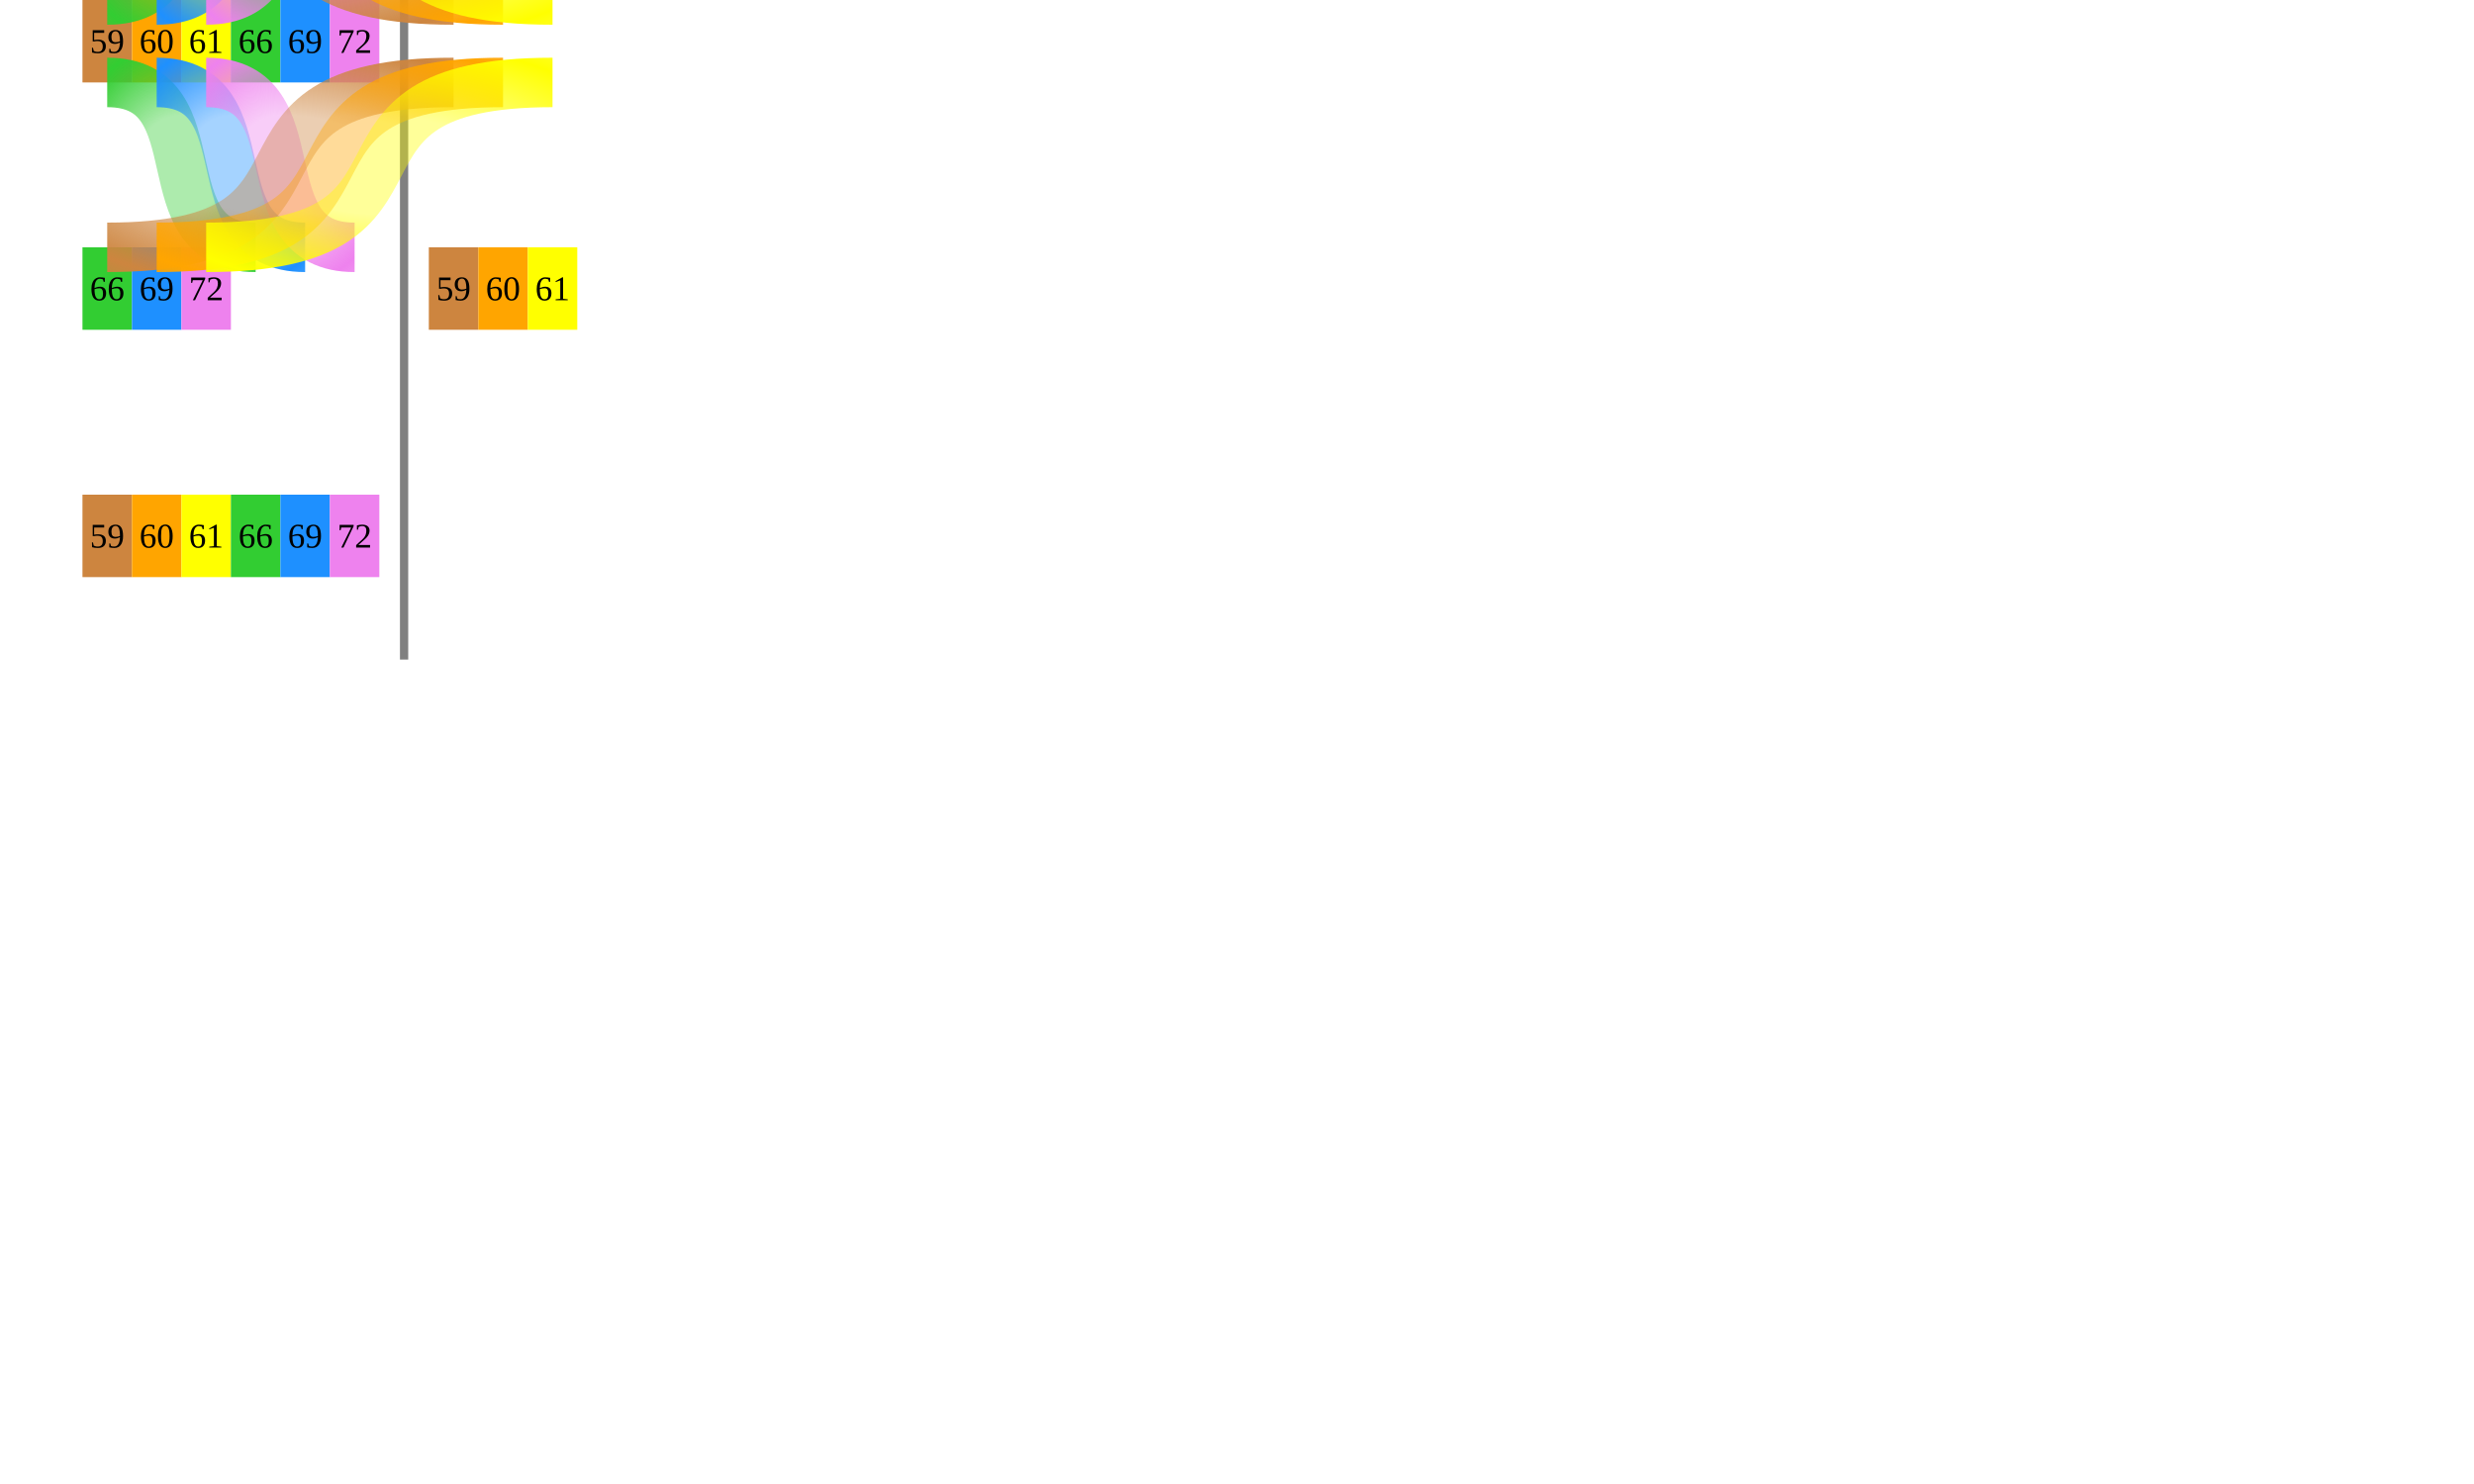
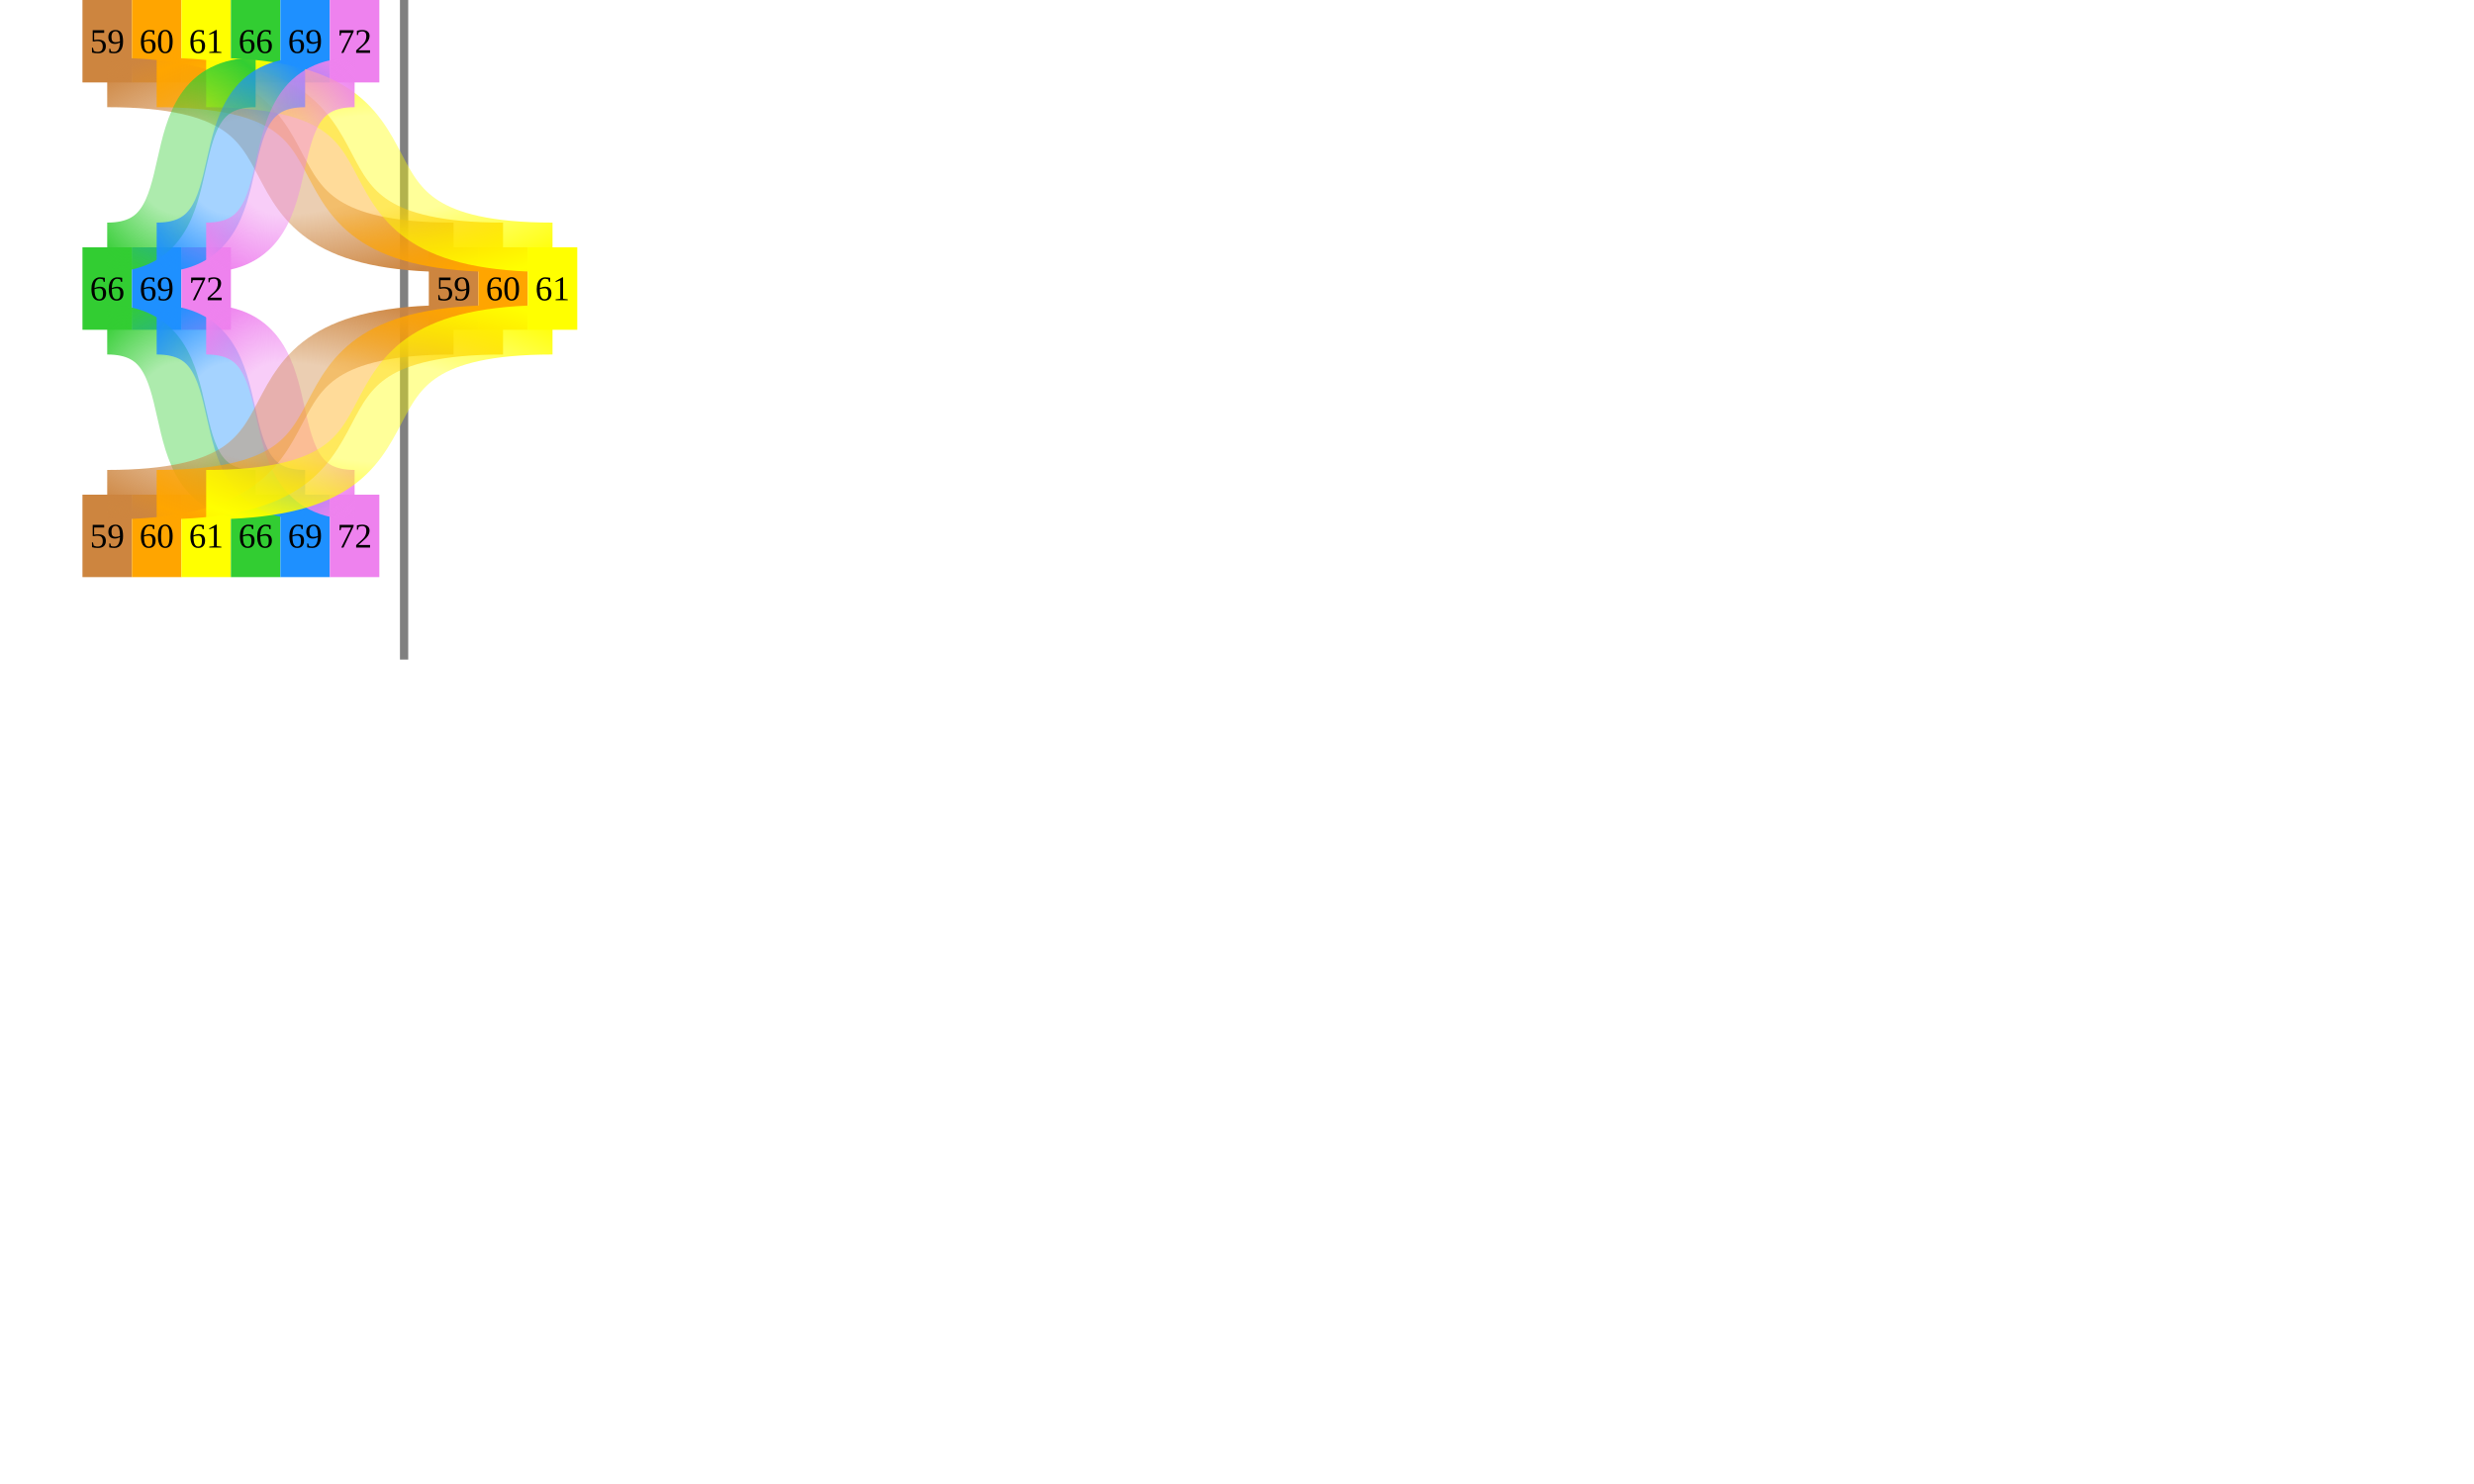
<svg xmlns="http://www.w3.org/2000/svg" viewBox="0 0 300 180">
  <g transform="translate(10)">
    <line transform="translate(0, -10.0)" x1="39.0" y1="0" x2="39.0" y2="90.0" stroke="gray" />
    <defs>
      <radialGradient id="dodgerblueGradient" cx="50%" cy="50%" r="150%">
        <stop offset="20%" stop-color="dodgerblue" stop-opacity=".4" />
        <stop offset="50%" stop-color="dodgerblue" stop-opacity="1" />
        <stop offset="80%" stop-color="dodgerblue" stop-opacity=".4" />
      </radialGradient>
      <radialGradient id="yellowGradient" cx="50%" cy="50%" r="150%">
        <stop offset="20%" stop-color="yellow" stop-opacity=".4" />
        <stop offset="50%" stop-color="yellow" stop-opacity="1" />
        <stop offset="80%" stop-color="yellow" stop-opacity=".4" />
      </radialGradient>
      <radialGradient id="violetGradient" cx="50%" cy="50%" r="150%">
        <stop offset="20%" stop-color="violet" stop-opacity=".4" />
        <stop offset="50%" stop-color="violet" stop-opacity="1" />
        <stop offset="80%" stop-color="violet" stop-opacity=".4" />
      </radialGradient>
      <radialGradient id="orangeGradient" cx="50%" cy="50%" r="150%">
        <stop offset="20%" stop-color="orange" stop-opacity=".4" />
        <stop offset="50%" stop-color="orange" stop-opacity="1" />
        <stop offset="80%" stop-color="orange" stop-opacity=".4" />
      </radialGradient>
      <radialGradient id="limegreenGradient" cx="50%" cy="50%" r="150%">
        <stop offset="20%" stop-color="limegreen" stop-opacity=".4" />
        <stop offset="50%" stop-color="limegreen" stop-opacity="1" />
        <stop offset="80%" stop-color="limegreen" stop-opacity=".4" />
      </radialGradient>
      <radialGradient id="peruGradient" cx="50%" cy="50%" r="150%">
        <stop offset="20%" stop-color="peru" stop-opacity=".4" />
        <stop offset="50%" stop-color="peru" stop-opacity="1" />
        <stop offset="80%" stop-color="peru" stop-opacity=".4" />
      </radialGradient>
    </defs>
    <g transform="translate(0, 0.0)">
      <rect x="0.0" y="0" width="6.0" height="10.0" fill="peru" />
      <text x="3.0" y="5.0" text-anchor="middle" dominant-baseline="central" font-size="4.2">59</text>
      <rect x="6.0" y="0" width="6.0" height="10.0" fill="orange" />
      <text x="9.0" y="5.0" text-anchor="middle" dominant-baseline="central" font-size="4.2">60</text>
      <rect x="12.0" y="0" width="6.0" height="10.0" fill="yellow" />
      <text x="15.0" y="5.0" text-anchor="middle" dominant-baseline="central" font-size="4.2">61</text>
      <rect x="18.0" y="0" width="6.0" height="10.0" fill="limegreen" />
      <text x="21.0" y="5.0" text-anchor="middle" dominant-baseline="central" font-size="4.2">66</text>
      <rect x="24.0" y="0" width="6.0" height="10.0" fill="dodgerblue" />
      <text x="27.0" y="5.0" text-anchor="middle" dominant-baseline="central" font-size="4.2">69</text>
      <rect x="30.0" y="0" width="6.0" height="10.0" fill="violet" />
      <text x="33.0" y="5.0" text-anchor="middle" dominant-baseline="central" font-size="4.2">72</text>
    </g>
    <g transform="translate(0, 30.0)">
      <rect x="0.0" y="0" width="6.0" height="10.0" fill="limegreen" />
      <text x="3.0" y="5.0" text-anchor="middle" dominant-baseline="central" font-size="4.2">66</text>
      <rect x="6.0" y="0" width="6.0" height="10.0" fill="dodgerblue" />
      <text x="9.0" y="5.0" text-anchor="middle" dominant-baseline="central" font-size="4.2">69</text>
      <rect x="12.0" y="0" width="6.0" height="10.0" fill="violet" />
      <text x="15.0" y="5.0" text-anchor="middle" dominant-baseline="central" font-size="4.2">72</text>
      <rect x="42.0" y="0" width="6.0" height="10.0" fill="peru" />
      <text x="45.0" y="5.0" text-anchor="middle" dominant-baseline="central" font-size="4.2">59</text>
      <rect x="48.0" y="0" width="6.0" height="10.0" fill="orange" />
      <text x="51.0" y="5.0" text-anchor="middle" dominant-baseline="central" font-size="4.2">60</text>
      <rect x="54.0" y="0" width="6.0" height="10.0" fill="yellow" />
      <text x="57.0" y="5.0" text-anchor="middle" dominant-baseline="central" font-size="4.2">61</text>
    </g>
    <g transform="translate(0, 60.0)">
      <rect x="0.0" y="0" width="6.0" height="10.0" fill="peru" />
      <text x="3.0" y="5.0" text-anchor="middle" dominant-baseline="central" font-size="4.2">59</text>
      <rect x="6.0" y="0" width="6.0" height="10.0" fill="orange" />
      <text x="9.0" y="5.0" text-anchor="middle" dominant-baseline="central" font-size="4.2">60</text>
      <rect x="12.0" y="0" width="6.0" height="10.0" fill="yellow" />
      <text x="15.0" y="5.0" text-anchor="middle" dominant-baseline="central" font-size="4.2">61</text>
      <rect x="18.0" y="0" width="6.0" height="10.0" fill="limegreen" />
      <text x="21.0" y="5.0" text-anchor="middle" dominant-baseline="central" font-size="4.2">66</text>
      <rect x="24.0" y="0" width="6.0" height="10.0" fill="dodgerblue" />
      <text x="27.0" y="5.0" text-anchor="middle" dominant-baseline="central" font-size="4.2">69</text>
      <rect x="30.0" y="0" width="6.0" height="10.0" fill="violet" />
      <text x="33.0" y="5.0" text-anchor="middle" dominant-baseline="central" font-size="4.2">72</text>
    </g>
-     <g transform="translate(0, 0.0)">
+     <g transform="translate(0, 30.0)">
      <path d="M 3.0,-20.0 C 34.5,-20.0 13.5,0 45.0,0" stroke="url(#peruGradient)" fill="none" stroke-width="6.0" />
      <path d="M 9.0,-20.0 C 40.5,-20.0 19.5,0 51.0,0" stroke="url(#orangeGradient)" fill="none" stroke-width="6.0" />
      <path d="M 15.0,-20.0 C 46.5,-20.0 25.5,0 57.0,0" stroke="url(#yellowGradient)" fill="none" stroke-width="6.0" />
      <path d="M 21.0,-20.0 C 7.5,-20.0 16.5,0 3.0,0" stroke="url(#limegreenGradient)" fill="none" stroke-width="6.0" />
      <path d="M 27.0,-20.0 C 13.5,-20.0 22.5,0 9.0,0" stroke="url(#dodgerblueGradient)" fill="none" stroke-width="6.0" />
      <path d="M 33.0,-20.0 C 19.5,-20.0 28.5,0 15.0,0" stroke="url(#violetGradient)" fill="none" stroke-width="6.0" />
    </g>
-     <g transform="translate(0, 30.0)">
+     <g transform="translate(0, 60.0)">
      <path d="M 3.0,-20.0 C 16.5,-20.0 7.5,0 21.0,0" stroke="url(#limegreenGradient)" fill="none" stroke-width="6.0" />
      <path d="M 9.0,-20.0 C 22.5,-20.0 13.5,0 27.0,0" stroke="url(#dodgerblueGradient)" fill="none" stroke-width="6.0" />
      <path d="M 15.0,-20.0 C 28.5,-20.0 19.5,0 33.0,0" stroke="url(#violetGradient)" fill="none" stroke-width="6.0" />
      <path d="M 45.0,-20.0 C 13.5,-20.0 34.5,0 3.0,0" stroke="url(#peruGradient)" fill="none" stroke-width="6.0" />
      <path d="M 51.0,-20.0 C 19.5,-20.0 40.5,0 9.0,0" stroke="url(#orangeGradient)" fill="none" stroke-width="6.0" />
      <path d="M 57.0,-20.0 C 25.5,-20.0 46.5,0 15.0,0" stroke="url(#yellowGradient)" fill="none" stroke-width="6.0" />
    </g>
  </g>
</svg>
